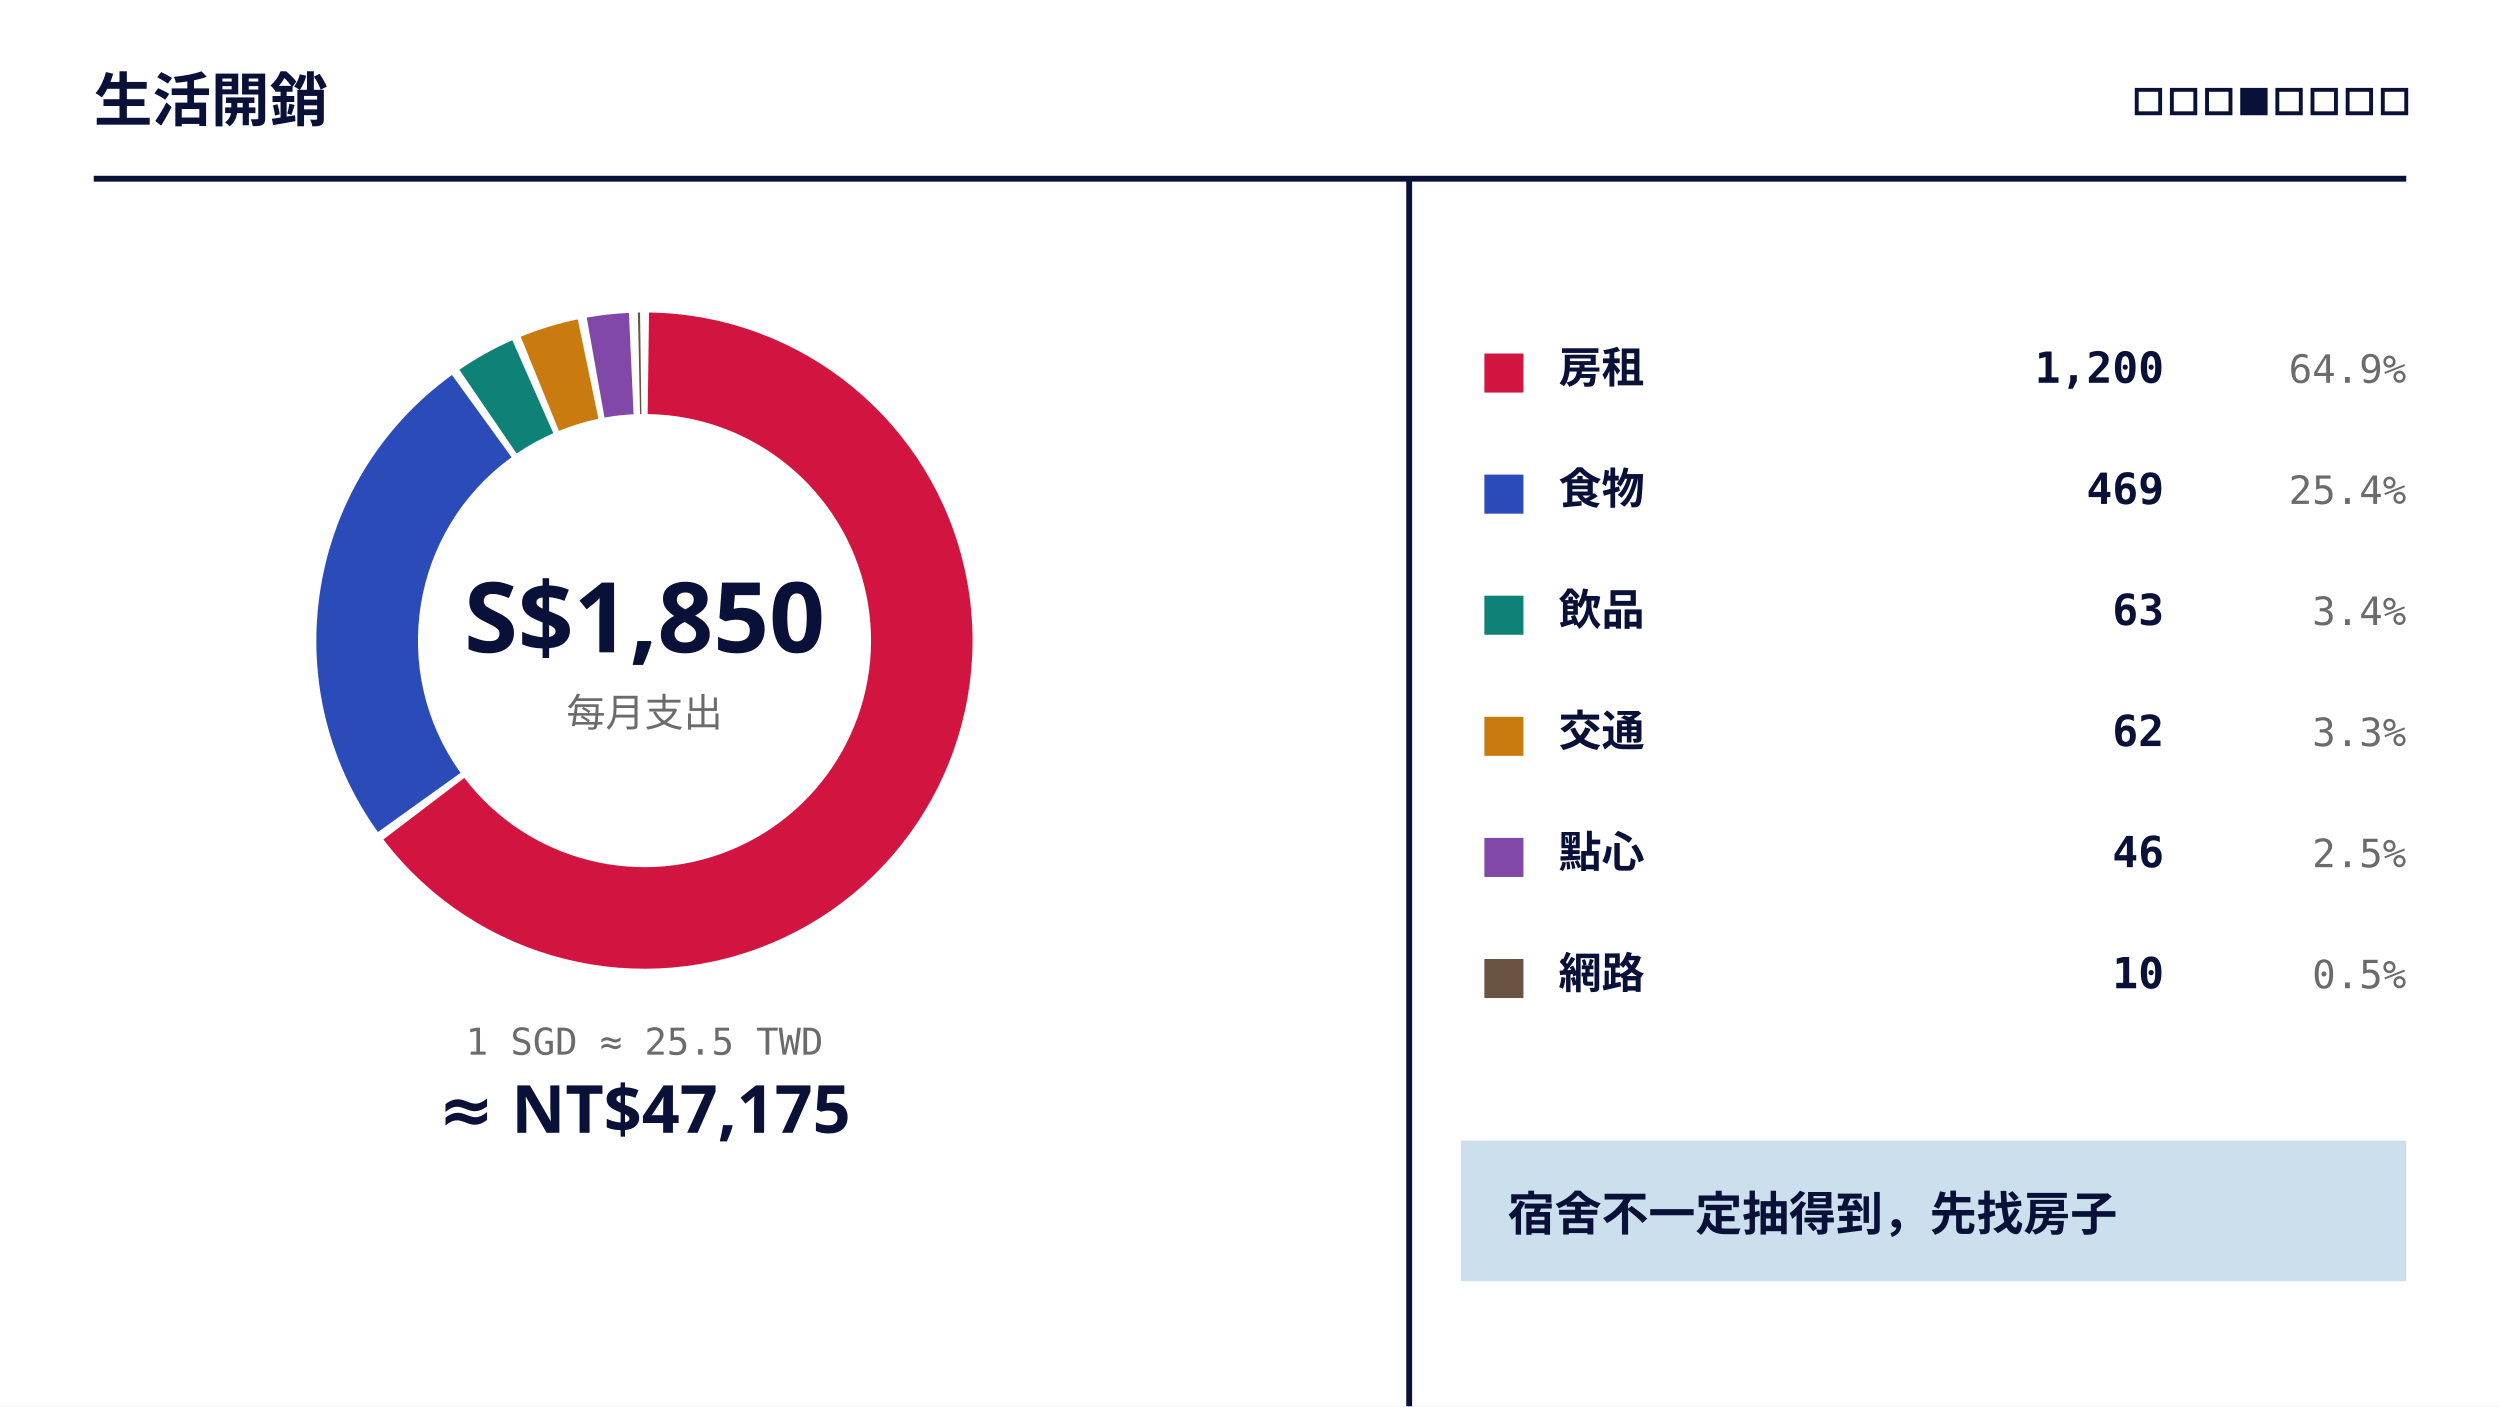
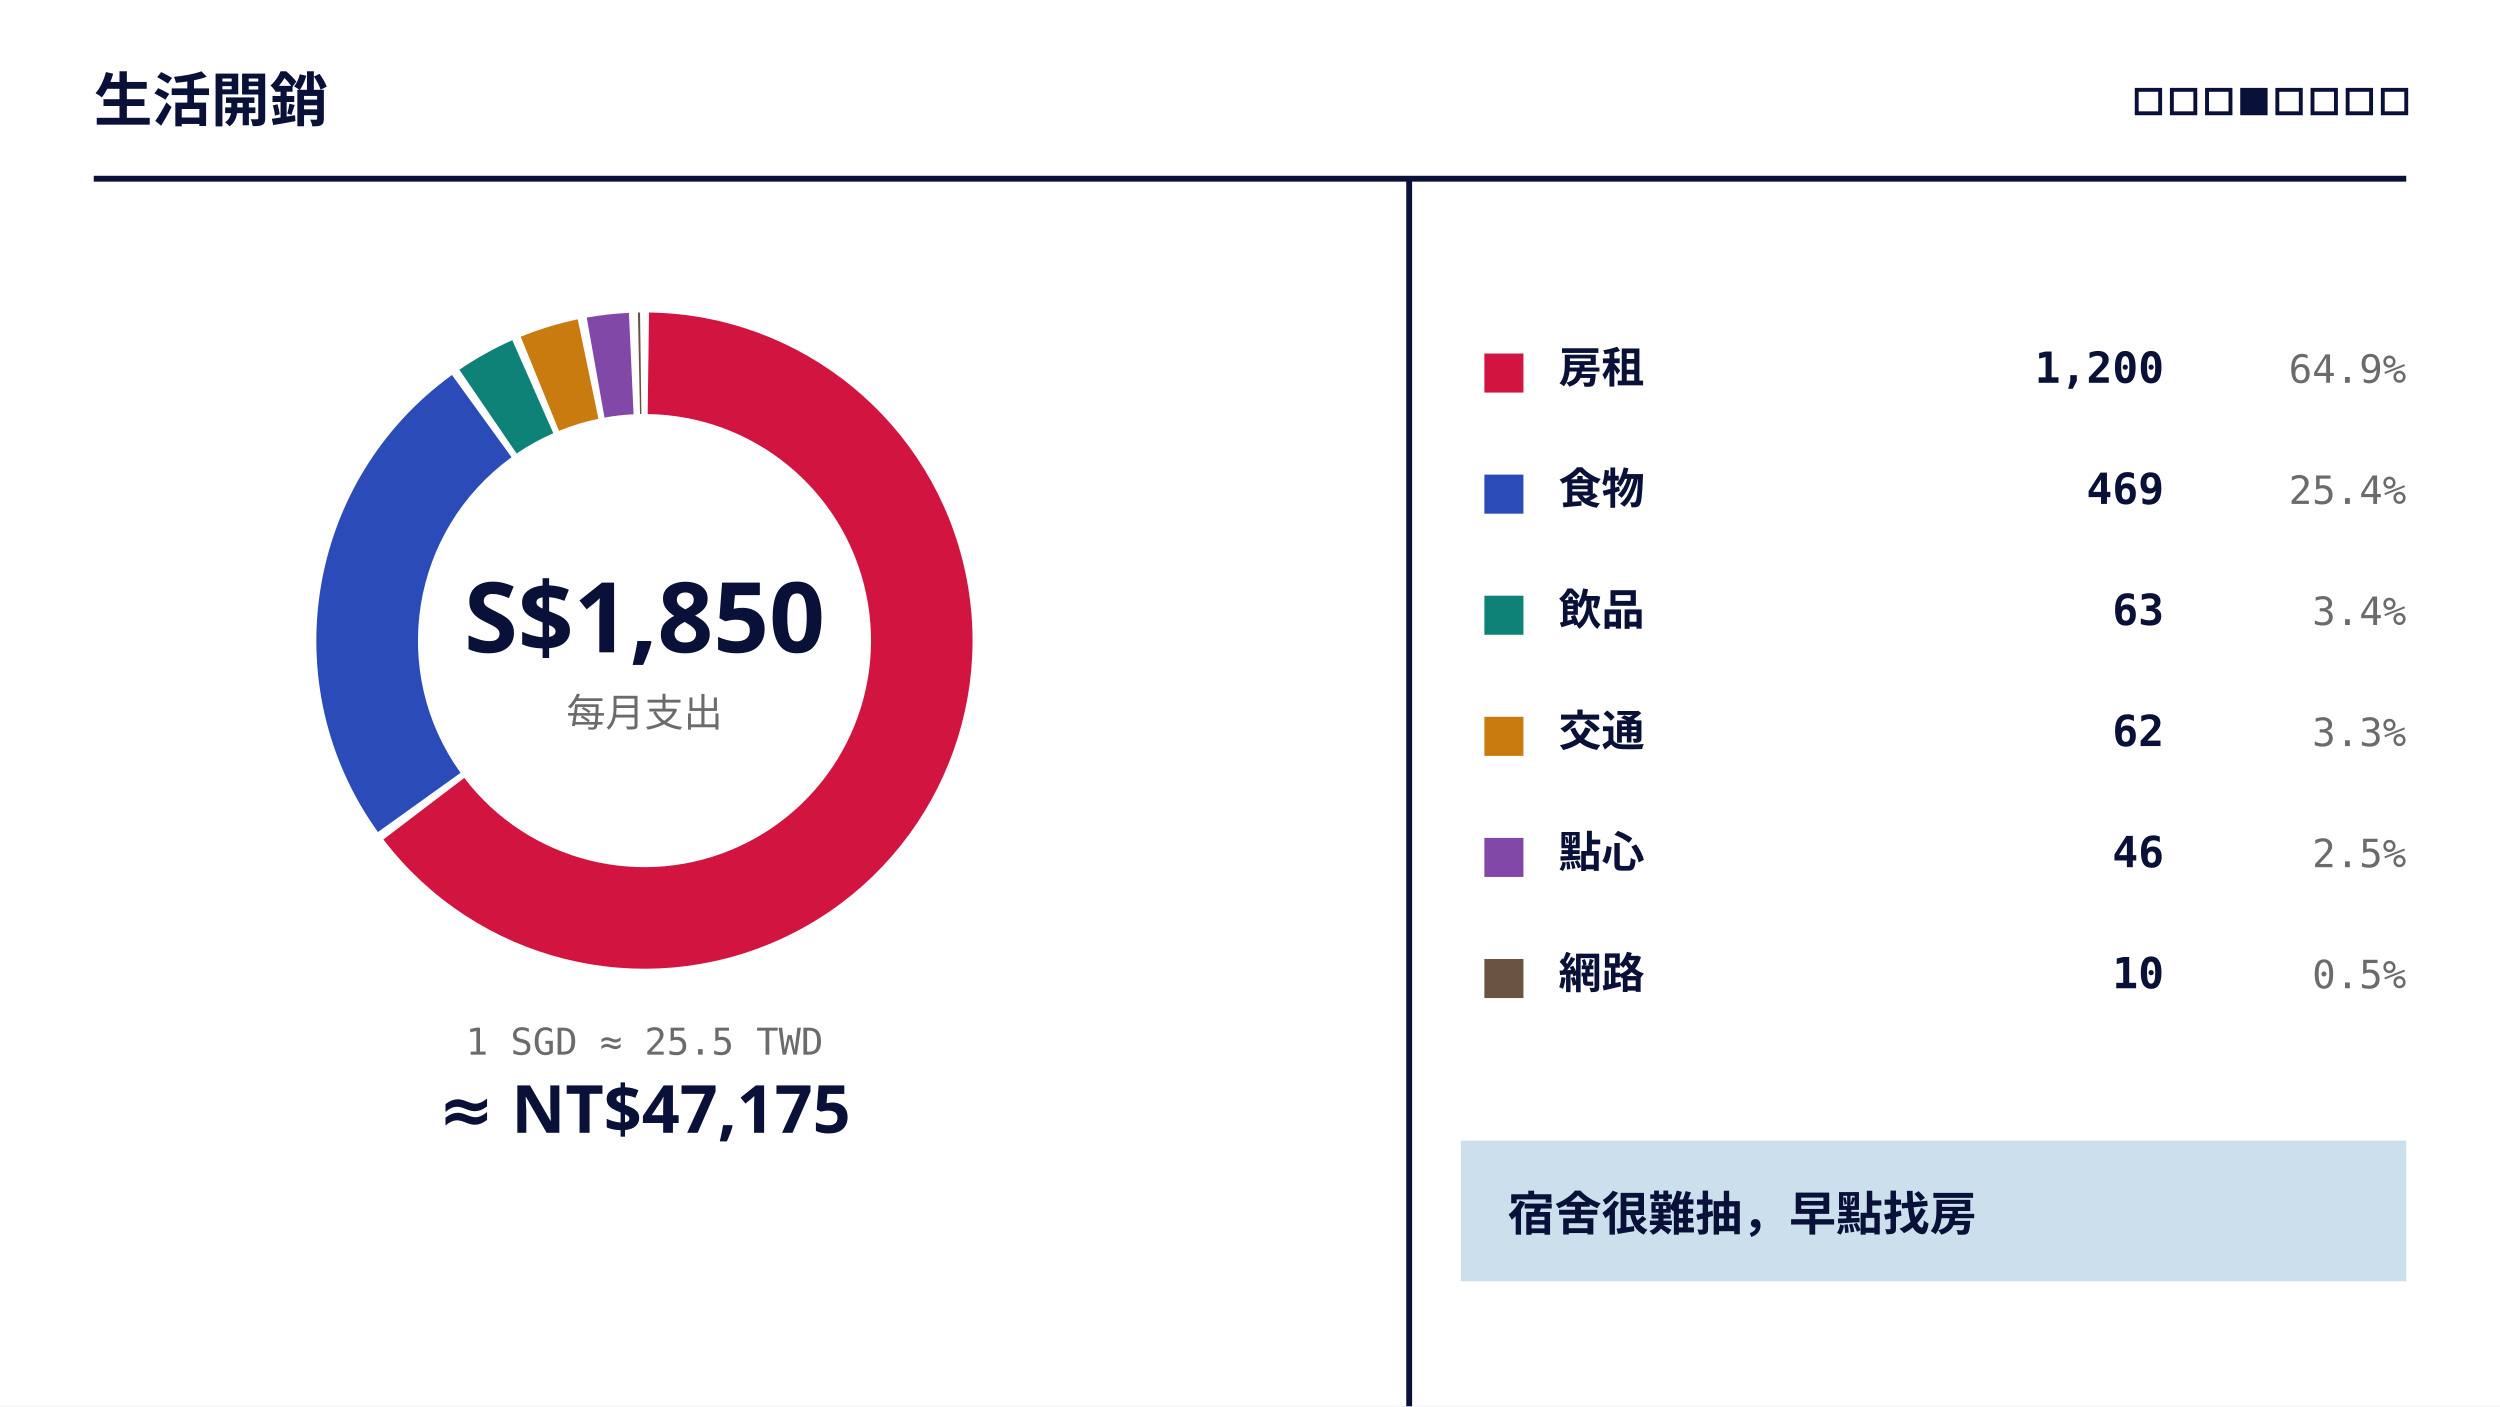
<svg xmlns="http://www.w3.org/2000/svg" viewBox="0 0 1280 720" lang="zh-Hant" data-pptx-page-role="content" font-family="Noto Sans TC">
  <rect id="bg" data-pptx-role="background" x="0" y="0" width="1280" height="720" fill="#FFFFFF" />
  <g id="header" data-pptx-bounds="0 0 1280 92">
    <text x="48" y="62" font-weight="900" font-size="30" fill="#0A1138">生活開銷</text>
    <rect x="1094" y="46" width="12" height="12" fill="#FFFFFF" stroke="#0A1138" stroke-width="2" />
    <rect x="1112" y="46" width="12" height="12" fill="#FFFFFF" stroke="#0A1138" stroke-width="2" />
    <rect x="1130" y="46" width="12" height="12" fill="#FFFFFF" stroke="#0A1138" stroke-width="2" />
    <rect x="1148" y="46" width="12" height="12" fill="#0A1138" stroke="#0A1138" stroke-width="2" />
    <rect x="1166" y="46" width="12" height="12" fill="#FFFFFF" stroke="#0A1138" stroke-width="2" />
    <rect x="1184" y="46" width="12" height="12" fill="#FFFFFF" stroke="#0A1138" stroke-width="2" />
    <rect x="1202" y="46" width="12" height="12" fill="#FFFFFF" stroke="#0A1138" stroke-width="2" />
    <rect x="1220" y="46" width="12" height="12" fill="#FFFFFF" stroke="#0A1138" stroke-width="2" />
    <rect x="48" y="90" width="1184" height="3" fill="#0A1138" />
  </g>
  <g id="doughnut" data-pptx-bounds="160 150 340 356">
    <path d="M332.3 160.0 A168 168 0 1 1 196.3 429.8 L237.7 398.3 A116 116 0 1 0 331.6 212.0 Z" fill="#D21540" />
    <path d="M193.5 426.0 A168 168 0 0 1 231.4 192.0 L261.9 234.1 A116 116 0 0 0 235.8 395.7 Z" fill="#2B4BB8" />
    <path d="M235.2 189.3 A168 168 0 0 1 262.3 174.2 L283.3 221.8 A116 116 0 0 0 264.5 232.2 Z" fill="#0E8276" />
    <path d="M266.6 172.4 A168 168 0 0 1 295.8 163.5 L306.4 214.4 A116 116 0 0 0 286.2 220.6 Z" fill="#C97B10" />
    <path d="M300.4 162.6 A168 168 0 0 1 322.0 160.2 L324.4 212.1 A116 116 0 0 0 309.5 213.8 Z" fill="#8148A8" />
    <path d="M326.6 160.0 A168 168 0 0 1 327.7 160.0 L328.4 212.0 A116 116 0 0 0 327.7 212.0 Z" fill="#6B5344" />
    <text x="330" y="334" font-weight="900" font-size="50" fill="#0A1138" text-anchor="middle">S$1,850</text>
    <text x="330" y="372" font-weight="400" font-size="20" fill="#6B6B6B" text-anchor="middle">每月支出</text>
  </g>
  <g id="divider" data-pptx-bounds="720 92 4 628">
    <rect x="720" y="92" width="3" height="628" fill="#0A1138" />
  </g>
  <g id="legend" data-pptx-bounds="756 162 484 360">
    <rect x="760" y="181" width="20" height="20" fill="#D21540" />
    <text x="798" y="196" font-weight="700" font-size="22" fill="#0A1138">房租</text>
    <text x="1108" y="196" font-family="Consolas, Noto Sans TC" font-weight="700" font-size="22" fill="#0A1138" text-anchor="end">1,200</text>
    <text x="1232" y="196" font-family="Consolas, Noto Sans TC" font-weight="400" font-size="20" fill="#6B6B6B" text-anchor="end">64.9%</text>
    <rect x="760" y="243" width="20" height="20" fill="#2B4BB8" />
    <text x="798" y="258" font-weight="700" font-size="22" fill="#0A1138">食物</text>
    <text x="1108" y="258" font-family="Consolas, Noto Sans TC" font-weight="700" font-size="22" fill="#0A1138" text-anchor="end">469</text>
    <text x="1232" y="258" font-family="Consolas, Noto Sans TC" font-weight="400" font-size="20" fill="#6B6B6B" text-anchor="end">25.4%</text>
    <rect x="760" y="305" width="20" height="20" fill="#0E8276" />
    <text x="798" y="320" font-weight="700" font-size="22" fill="#0A1138">飲品</text>
    <text x="1108" y="320" font-family="Consolas, Noto Sans TC" font-weight="700" font-size="22" fill="#0A1138" text-anchor="end">63</text>
    <text x="1232" y="320" font-family="Consolas, Noto Sans TC" font-weight="400" font-size="20" fill="#6B6B6B" text-anchor="end">3.4%</text>
    <rect x="760" y="367" width="20" height="20" fill="#C97B10" />
    <text x="798" y="382" font-weight="700" font-size="22" fill="#0A1138">交通</text>
    <text x="1108" y="382" font-family="Consolas, Noto Sans TC" font-weight="700" font-size="22" fill="#0A1138" text-anchor="end">62</text>
    <text x="1232" y="382" font-family="Consolas, Noto Sans TC" font-weight="400" font-size="20" fill="#6B6B6B" text-anchor="end">3.3%</text>
    <rect x="760" y="429" width="20" height="20" fill="#8148A8" />
    <text x="798" y="444" font-weight="700" font-size="22" fill="#0A1138">點心</text>
    <text x="1108" y="444" font-family="Consolas, Noto Sans TC" font-weight="700" font-size="22" fill="#0A1138" text-anchor="end">46</text>
    <text x="1232" y="444" font-family="Consolas, Noto Sans TC" font-weight="400" font-size="20" fill="#6B6B6B" text-anchor="end">2.5%</text>
    <rect x="760" y="491" width="20" height="20" fill="#6B5344" />
    <text x="798" y="506" font-weight="700" font-size="22" fill="#0A1138">網路</text>
    <text x="1108" y="506" font-family="Consolas, Noto Sans TC" font-weight="700" font-size="22" fill="#0A1138" text-anchor="end">10</text>
    <text x="1232" y="506" font-family="Consolas, Noto Sans TC" font-weight="400" font-size="20" fill="#6B6B6B" text-anchor="end">0.5%</text>
  </g>
  <g id="fx" data-pptx-bounds="160 520 440 84">
    <text x="330" y="540" font-family="Consolas, Noto Sans TC" font-weight="400" font-size="19" fill="#6B6B6B" text-anchor="middle">1 SGD ≈ 25.5 TWD</text>
    <text x="330" y="580" font-weight="900" font-size="34" fill="#0A1138" text-anchor="middle">≈ NT$47,175</text>
  </g>
  <g id="takeaway" data-pptx-bounds="748 580 484 76">
    <rect x="748" y="584" width="484" height="72" fill="#CBE0EC" />
-     <text x="772" y="630" font-weight="700" font-size="24" fill="#0A1138">宿舍不一定抽得到，先找房子</text>
+     <text x="772" y="630" font-weight="700" font-size="24" fill="#0A1138">宿舍很難抽，早點找房</text>
  </g>
</svg>
